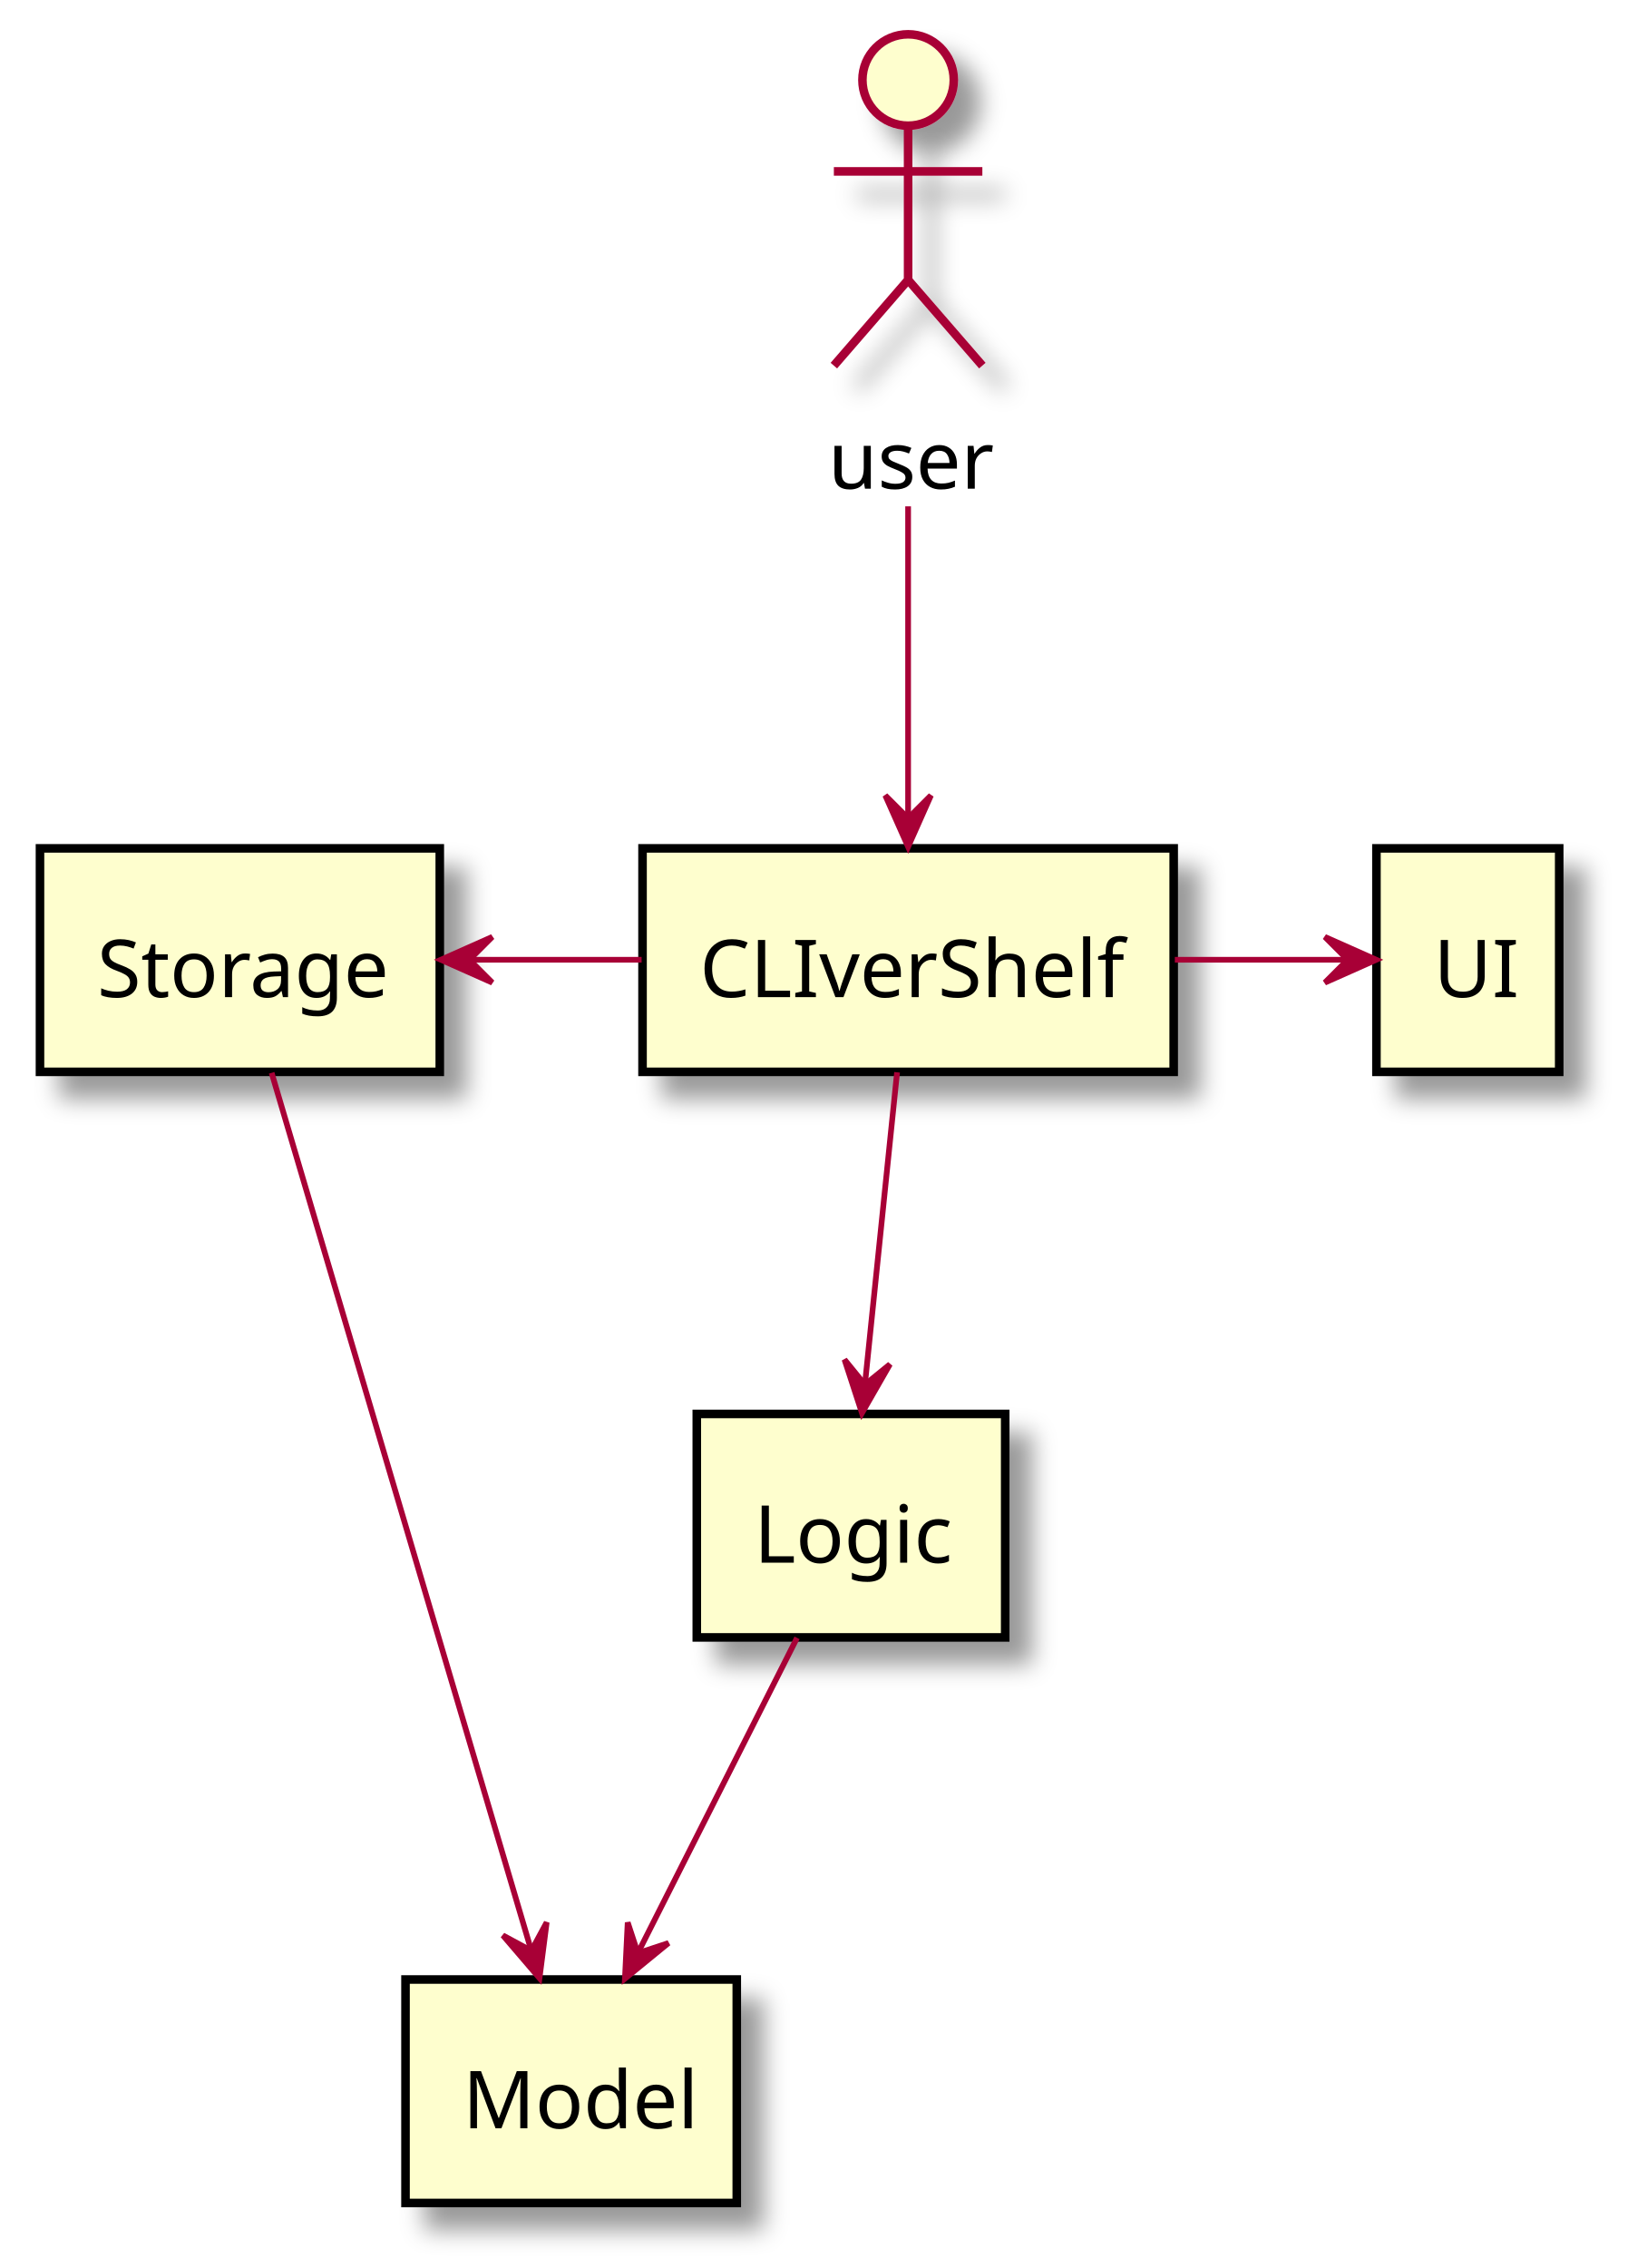
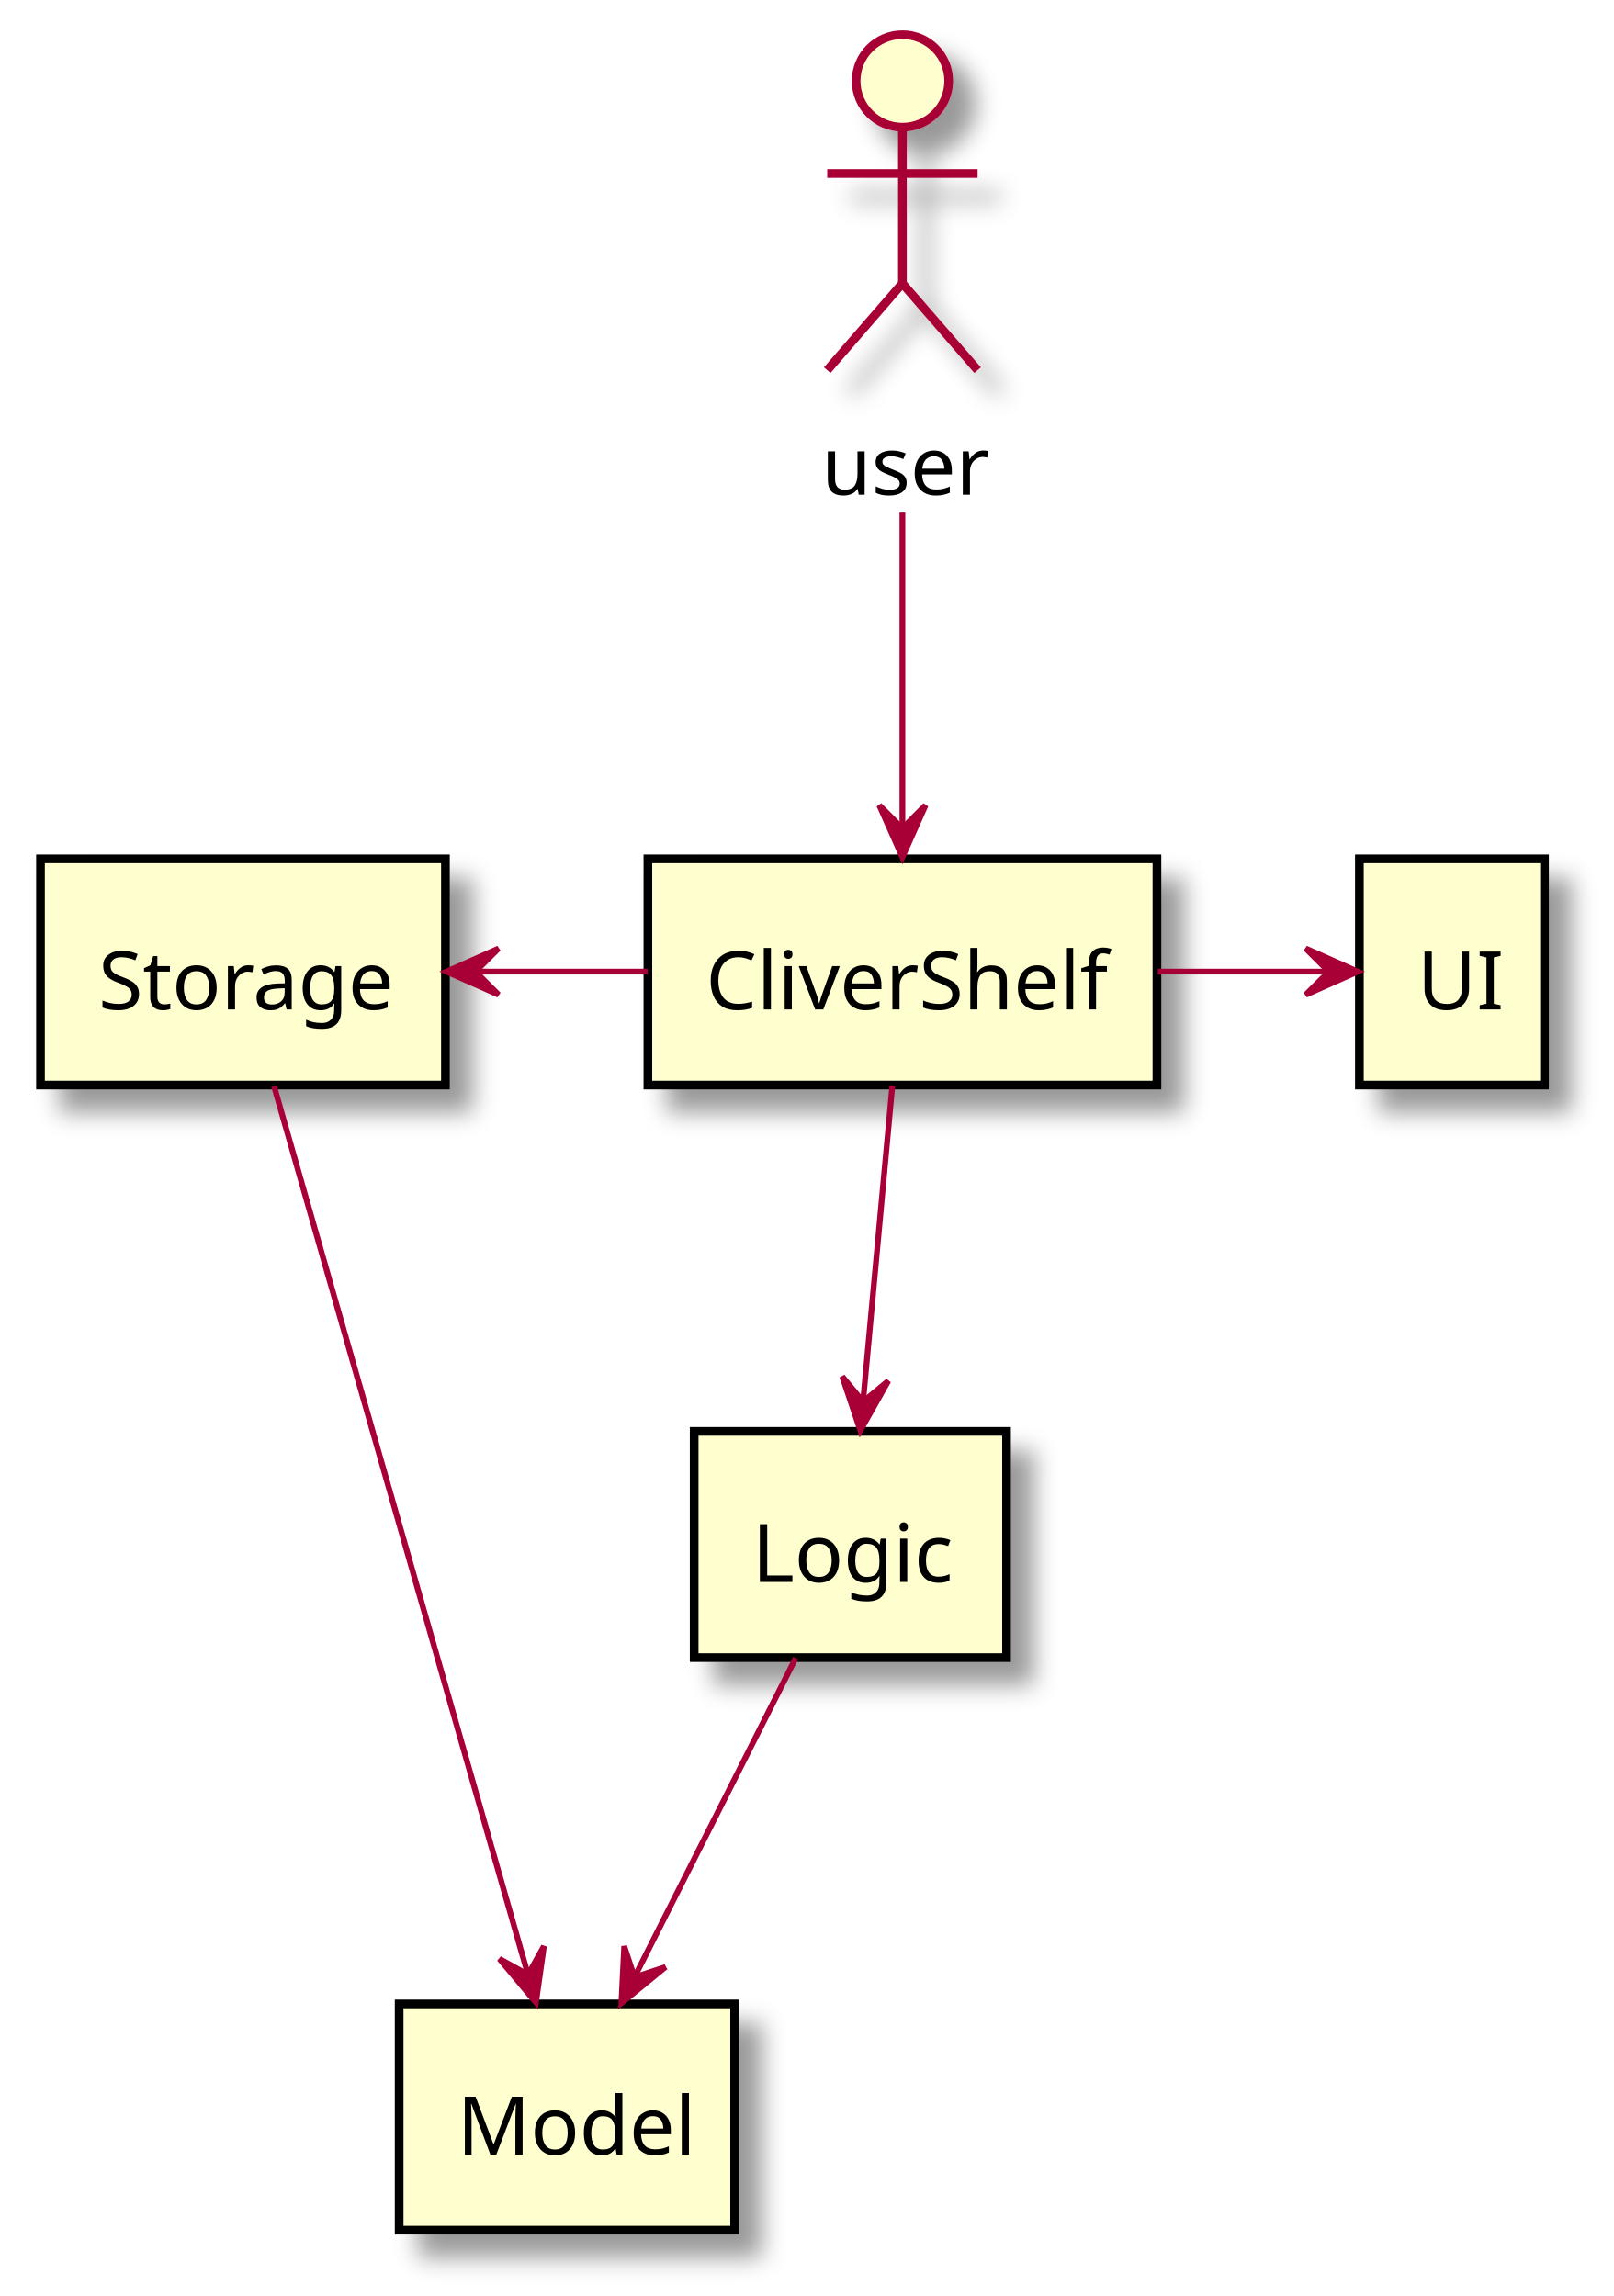
- <svg xmlns="http://www.w3.org/2000/svg" contentScriptType="application/ecmascript" contentStyleType="text/css" height="397px" preserveAspectRatio="none" style="width:285px;height:397px;background:#FFFFFF;" version="1.1" viewBox="0 0 285 397" width="285px" zoomAndPan="magnify">
+ <svg xmlns="http://www.w3.org/2000/svg" contentScriptType="application/ecmascript" contentStyleType="text/css" height="397px" preserveAspectRatio="none" style="width:279px;height:397px;background:#FFFFFF;" version="1.1" viewBox="0 0 279 397" width="279px" zoomAndPan="magnify">
  <defs>
-     <filter height="300%" id="f1t6my7n9a5av5" width="300%" x="-1" y="-1">
+     <filter height="300%" id="f1xst7ehirryrj" width="300%" x="-1" y="-1">
      <feGaussianBlur result="blurOut" stdDeviation="2.0" />
      <feColorMatrix in="blurOut" result="blurOut2" type="matrix" values="0 0 0 0 0 0 0 0 0 0 0 0 0 0 0 0 0 0 .4 0" />
      <feOffset dx="4.0" dy="4.0" in="blurOut2" result="blurOut3" />
      <feBlend in="SourceGraphic" in2="blurOut3" mode="normal" />
    </filter>
  </defs>
  <g>
-     <ellipse cx="159" cy="14" fill="#FEFECE" filter="url(#f1t6my7n9a5av5)" rx="8" ry="8" style="stroke:#A80036;stroke-width:1.5;" />
-     <path d="M159,22 L159,49 M146,30 L172,30 M159,49 L146,64 M159,49 L172,64 " fill="none" filter="url(#f1t6my7n9a5av5)" style="stroke:#A80036;stroke-width:1.5;" />
-     <text fill="#000000" font-family="sans-serif" font-size="14" lengthAdjust="spacing" textLength="28" x="145" y="85.544">user</text>
-     <rect fill="#FEFECE" filter="url(#f1t6my7n9a5av5)" height="39.12" style="stroke:#000000;stroke-width:1.5;" width="93" x="112.5" y="148.5" />
-     <text fill="#000000" font-family="sans-serif" font-size="14" lengthAdjust="spacing" textLength="73" x="122.5" y="174.544">CLIverShelf</text>
-     <rect fill="#FEFECE" filter="url(#f1t6my7n9a5av5)" height="39.12" style="stroke:#000000;stroke-width:1.5;" width="54" x="122" y="247.5" />
-     <text fill="#000000" font-family="sans-serif" font-size="14" lengthAdjust="spacing" textLength="34" x="132" y="273.544">Logic</text>
-     <rect fill="#FEFECE" filter="url(#f1t6my7n9a5av5)" height="39.12" style="stroke:#000000;stroke-width:1.5;" width="58" x="71" y="346.5" />
-     <text fill="#000000" font-family="sans-serif" font-size="14" lengthAdjust="spacing" textLength="38" x="81" y="372.544">Model</text>
-     <rect fill="#FEFECE" filter="url(#f1t6my7n9a5av5)" height="39.12" style="stroke:#000000;stroke-width:1.5;" width="70" x="7" y="148.5" />
+     <ellipse cx="156" cy="14" fill="#FEFECE" filter="url(#f1xst7ehirryrj)" rx="8" ry="8" style="stroke:#A80036;stroke-width:1.5;" />
+     <path d="M156,22 L156,49 M143,30 L169,30 M156,49 L143,64 M156,49 L169,64 " fill="none" filter="url(#f1xst7ehirryrj)" style="stroke:#A80036;stroke-width:1.5;" />
+     <text fill="#000000" font-family="sans-serif" font-size="14" lengthAdjust="spacing" textLength="28" x="142" y="85.544">user</text>
+     <rect fill="#FEFECE" filter="url(#f1xst7ehirryrj)" height="39.12" style="stroke:#000000;stroke-width:1.5;" width="88" x="112" y="148.5" />
+     <text fill="#000000" font-family="sans-serif" font-size="14" lengthAdjust="spacing" textLength="68" x="122" y="174.544">CliverShelf</text>
+     <rect fill="#FEFECE" filter="url(#f1xst7ehirryrj)" height="39.12" style="stroke:#000000;stroke-width:1.5;" width="54" x="120" y="247.5" />
+     <text fill="#000000" font-family="sans-serif" font-size="14" lengthAdjust="spacing" textLength="34" x="130" y="273.544">Logic</text>
+     <rect fill="#FEFECE" filter="url(#f1xst7ehirryrj)" height="39.12" style="stroke:#000000;stroke-width:1.5;" width="58" x="69" y="346.5" />
+     <text fill="#000000" font-family="sans-serif" font-size="14" lengthAdjust="spacing" textLength="38" x="79" y="372.544">Model</text>
+     <rect fill="#FEFECE" filter="url(#f1xst7ehirryrj)" height="39.12" style="stroke:#000000;stroke-width:1.5;" width="70" x="7" y="148.5" />
    <text fill="#000000" font-family="sans-serif" font-size="14" lengthAdjust="spacing" textLength="50" x="17" y="174.544">Storage</text>
-     <rect fill="#FEFECE" filter="url(#f1t6my7n9a5av5)" height="39.12" style="stroke:#000000;stroke-width:1.5;" width="32" x="241" y="148.5" />
-     <text fill="#000000" font-family="sans-serif" font-size="14" lengthAdjust="spacing" textLength="12" x="251" y="174.544">UI</text>
-     <path d="M159,88.63 C159,106.82 159,127.58 159,143.16 " fill="none" id="user-to-CLIverShelf" style="stroke:#A80036;stroke-width:1.0;" />
-     <polygon fill="#A80036" points="159,148.23,163,139.23,159,143.23,155,139.23,159,148.23" style="stroke:#A80036;stroke-width:1.0;" />
-     <path d="M157.07,187.7 C155.47,203.27 153.17,225.52 151.44,242.33 " fill="none" id="CLIverShelf-to-Logic" style="stroke:#A80036;stroke-width:1.0;" />
-     <polygon fill="#A80036" points="150.92,247.35,155.822,238.808,151.433,242.376,147.865,237.987,150.92,247.35" style="stroke:#A80036;stroke-width:1.0;" />
-     <path d="M139.55,286.7 C131.62,302.4 120.25,324.91 111.74,341.76 " fill="none" id="Logic-to-Model" style="stroke:#A80036;stroke-width:1.0;" />
-     <polygon fill="#A80036" points="109.42,346.35,117.046,340.118,111.673,341.887,109.905,336.513,109.42,346.35" style="stroke:#A80036;stroke-width:1.0;" />
-     <path d="M47.56,187.79 C58.17,223.65 81.28,301.75 92.95,341.19 " fill="none" id="Storage-to-Model" style="stroke:#A80036;stroke-width:1.0;" />
-     <polygon fill="#A80036" points="94.46,346.26,95.719,336.492,93.03,341.469,88.053,338.78,94.46,346.26" style="stroke:#A80036;stroke-width:1.0;" />
-     <path d="M205.7,168 C215.71,168 225.72,168 235.73,168 " fill="none" id="CLIverShelf-to-UI" style="stroke:#A80036;stroke-width:1.0;" />
-     <polygon fill="#A80036" points="240.97,168,231.97,164,235.97,168,231.97,172,240.97,168" style="stroke:#A80036;stroke-width:1.0;" />
-     <path d="M82.41,168 C92.39,168 102.37,168 112.34,168 " fill="none" id="Storage-backto-CLIverShelf" style="stroke:#A80036;stroke-width:1.0;" />
-     <polygon fill="#A80036" points="77.19,168,86.19,172,82.19,168,86.19,164,77.19,168" style="stroke:#A80036;stroke-width:1.0;" />
+     <rect fill="#FEFECE" filter="url(#f1xst7ehirryrj)" height="39.12" style="stroke:#000000;stroke-width:1.5;" width="32" x="235" y="148.5" />
+     <text fill="#000000" font-family="sans-serif" font-size="14" lengthAdjust="spacing" textLength="12" x="245" y="174.544">UI</text>
+     <path d="M156,88.63 C156,106.82 156,127.58 156,143.16 " fill="none" id="user-to-CliverShelf" style="stroke:#A80036;stroke-width:1.0;" />
+     <polygon fill="#A80036" points="156,148.23,160,139.23,156,143.23,152,139.23,156,148.23" style="stroke:#A80036;stroke-width:1.0;" />
+     <path d="M154.26,187.7 C152.82,203.27 150.76,225.52 149.2,242.33 " fill="none" id="CliverShelf-to-Logic" style="stroke:#A80036;stroke-width:1.0;" />
+     <polygon fill="#A80036" points="148.73,247.35,153.562,238.768,149.202,242.372,145.597,238.013,148.73,247.35" style="stroke:#A80036;stroke-width:1.0;" />
+     <path d="M137.55,286.7 C129.62,302.4 118.25,324.91 109.74,341.76 " fill="none" id="Logic-to-Model" style="stroke:#A80036;stroke-width:1.0;" />
+     <polygon fill="#A80036" points="107.42,346.35,115.046,340.118,109.673,341.887,107.905,336.513,107.42,346.35" style="stroke:#A80036;stroke-width:1.0;" />
+     <path d="M47.37,187.79 C57.61,223.65 79.93,301.75 91.2,341.19 " fill="none" id="Storage-to-Model" style="stroke:#A80036;stroke-width:1.0;" />
+     <polygon fill="#A80036" points="92.65,346.26,94.031,336.509,91.28,341.451,86.337,338.7,92.65,346.26" style="stroke:#A80036;stroke-width:1.0;" />
+     <path d="M200.16,168 C209.97,168 219.78,168 229.59,168 " fill="none" id="CliverShelf-to-UI" style="stroke:#A80036;stroke-width:1.0;" />
+     <polygon fill="#A80036" points="234.72,168,225.72,164,229.72,168,225.72,172,234.72,168" style="stroke:#A80036;stroke-width:1.0;" />
+     <path d="M82.34,168 C92.22,168 102.1,168 111.97,168 " fill="none" id="Storage-backto-CliverShelf" style="stroke:#A80036;stroke-width:1.0;" />
+     <polygon fill="#A80036" points="77.18,168,86.18,172,82.18,168,86.18,164,77.18,168" style="stroke:#A80036;stroke-width:1.0;" />
  </g>
</svg>
